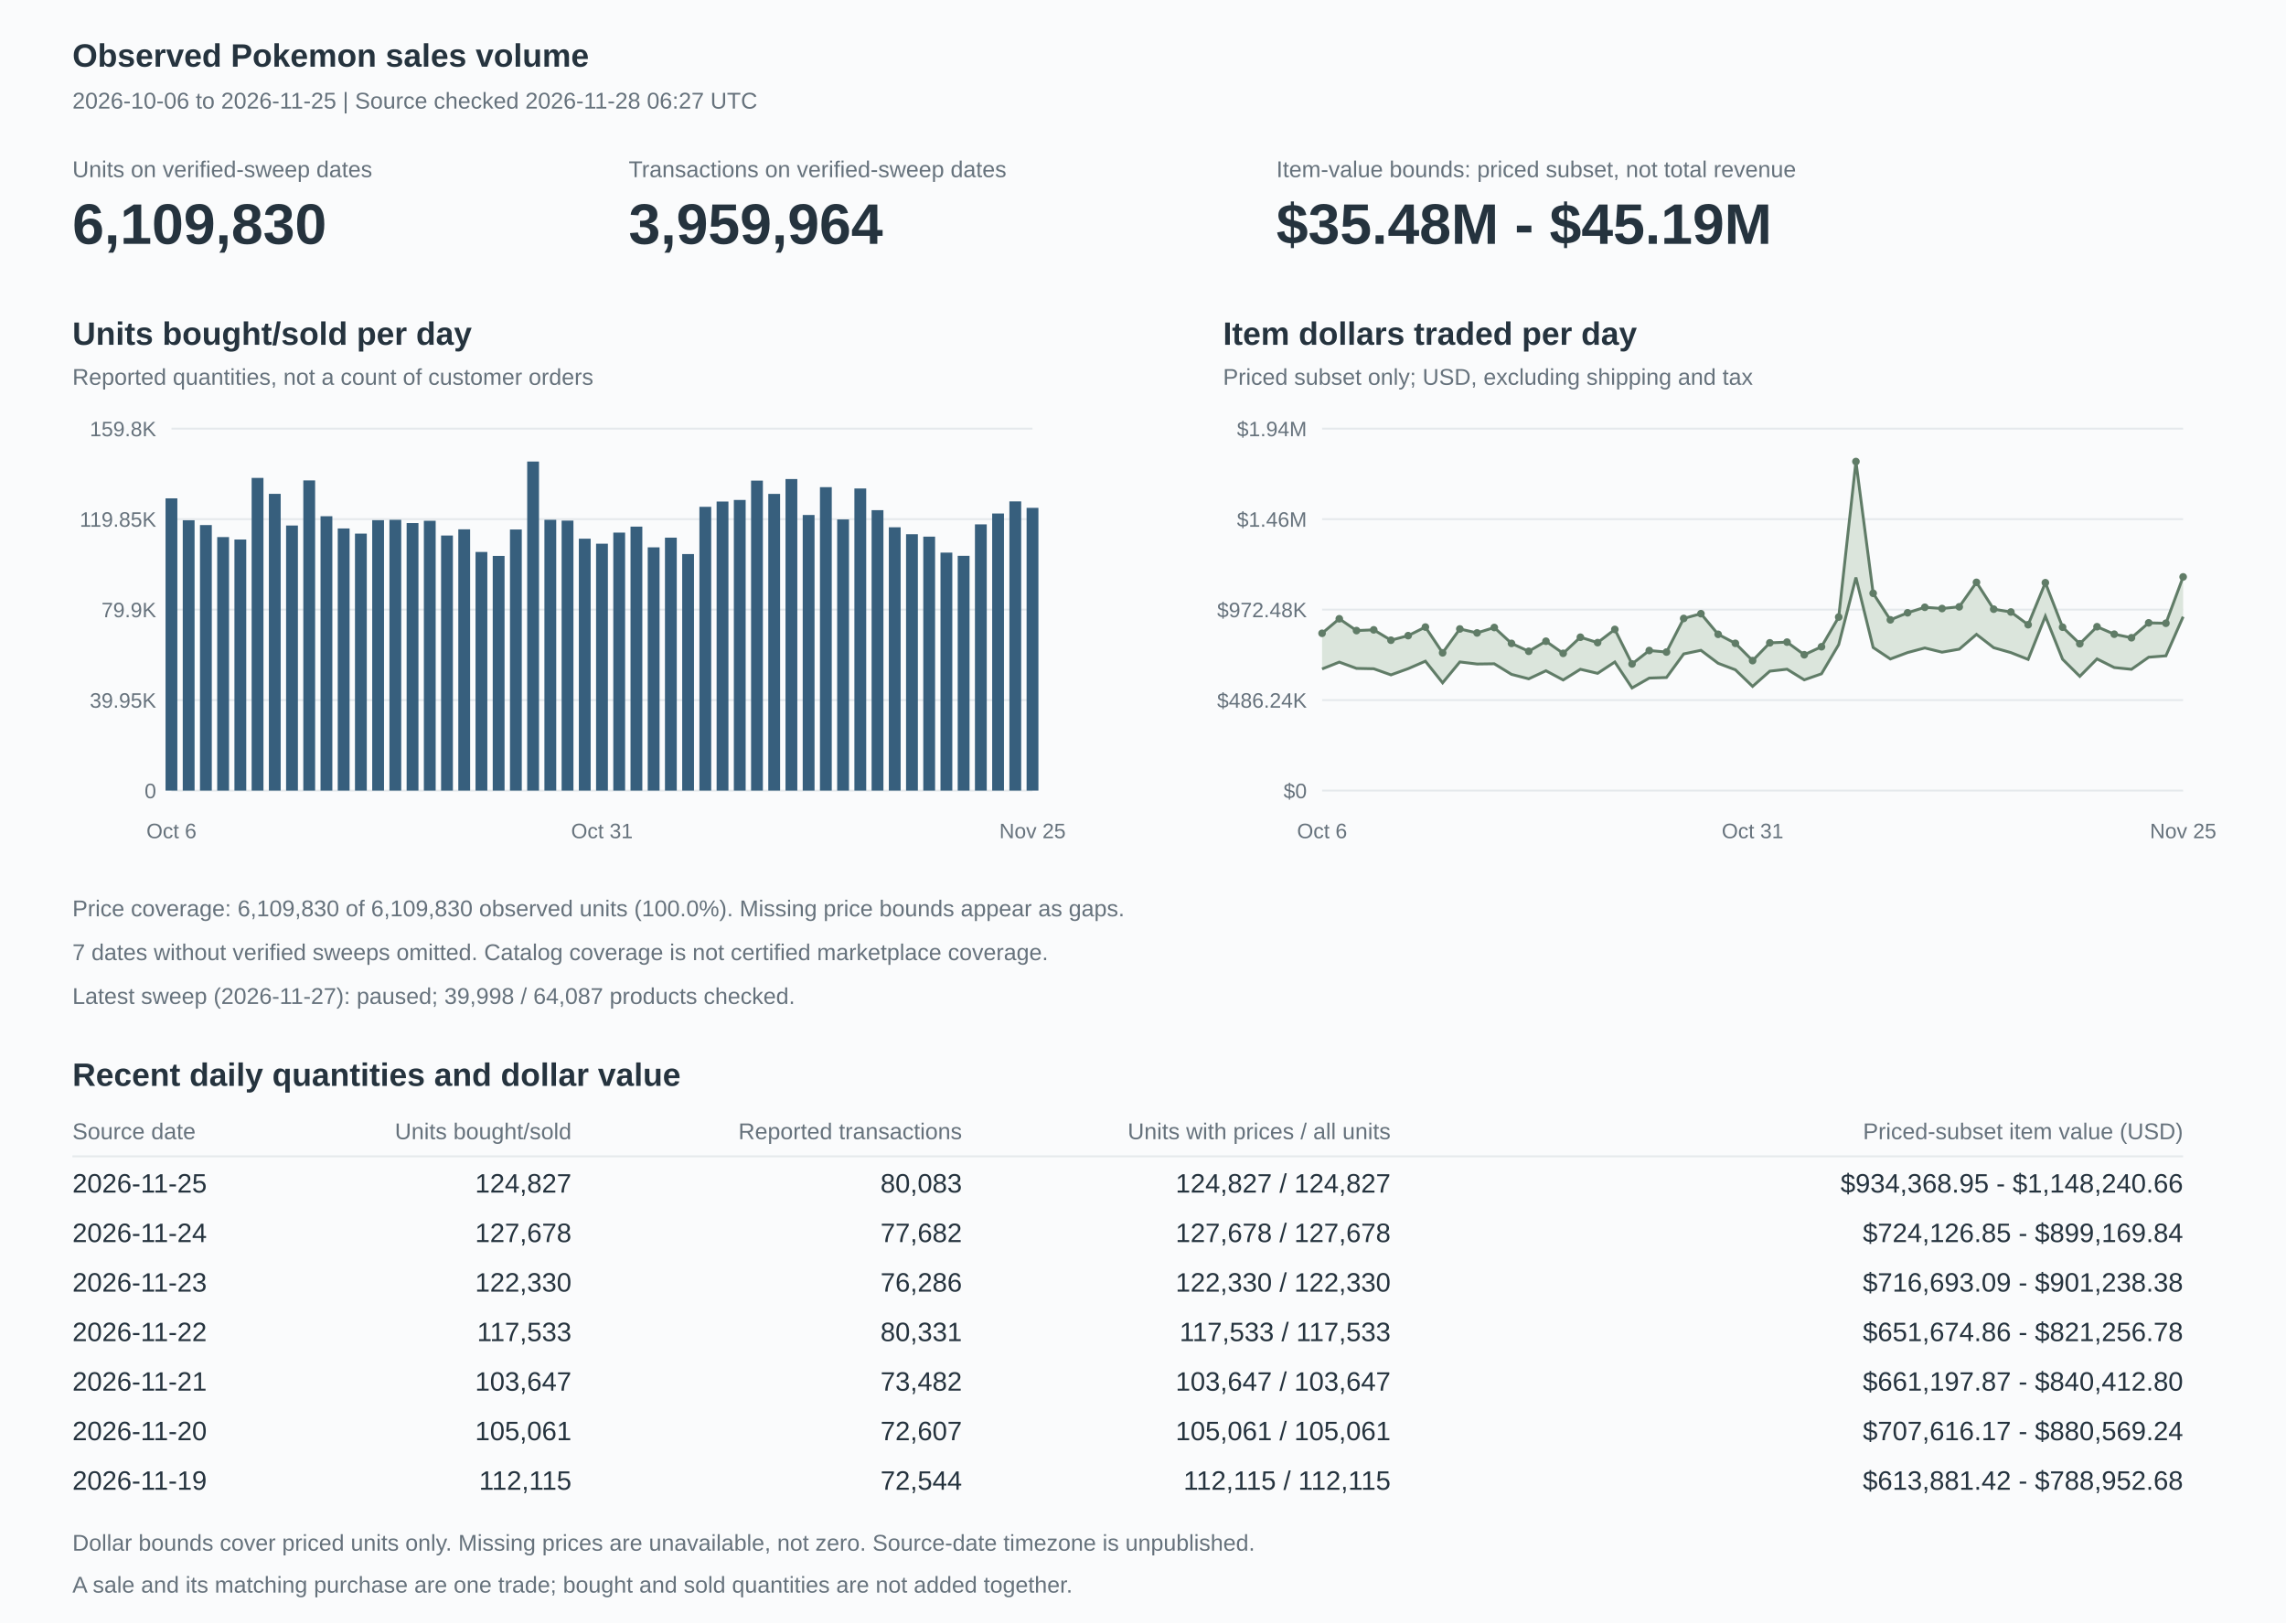
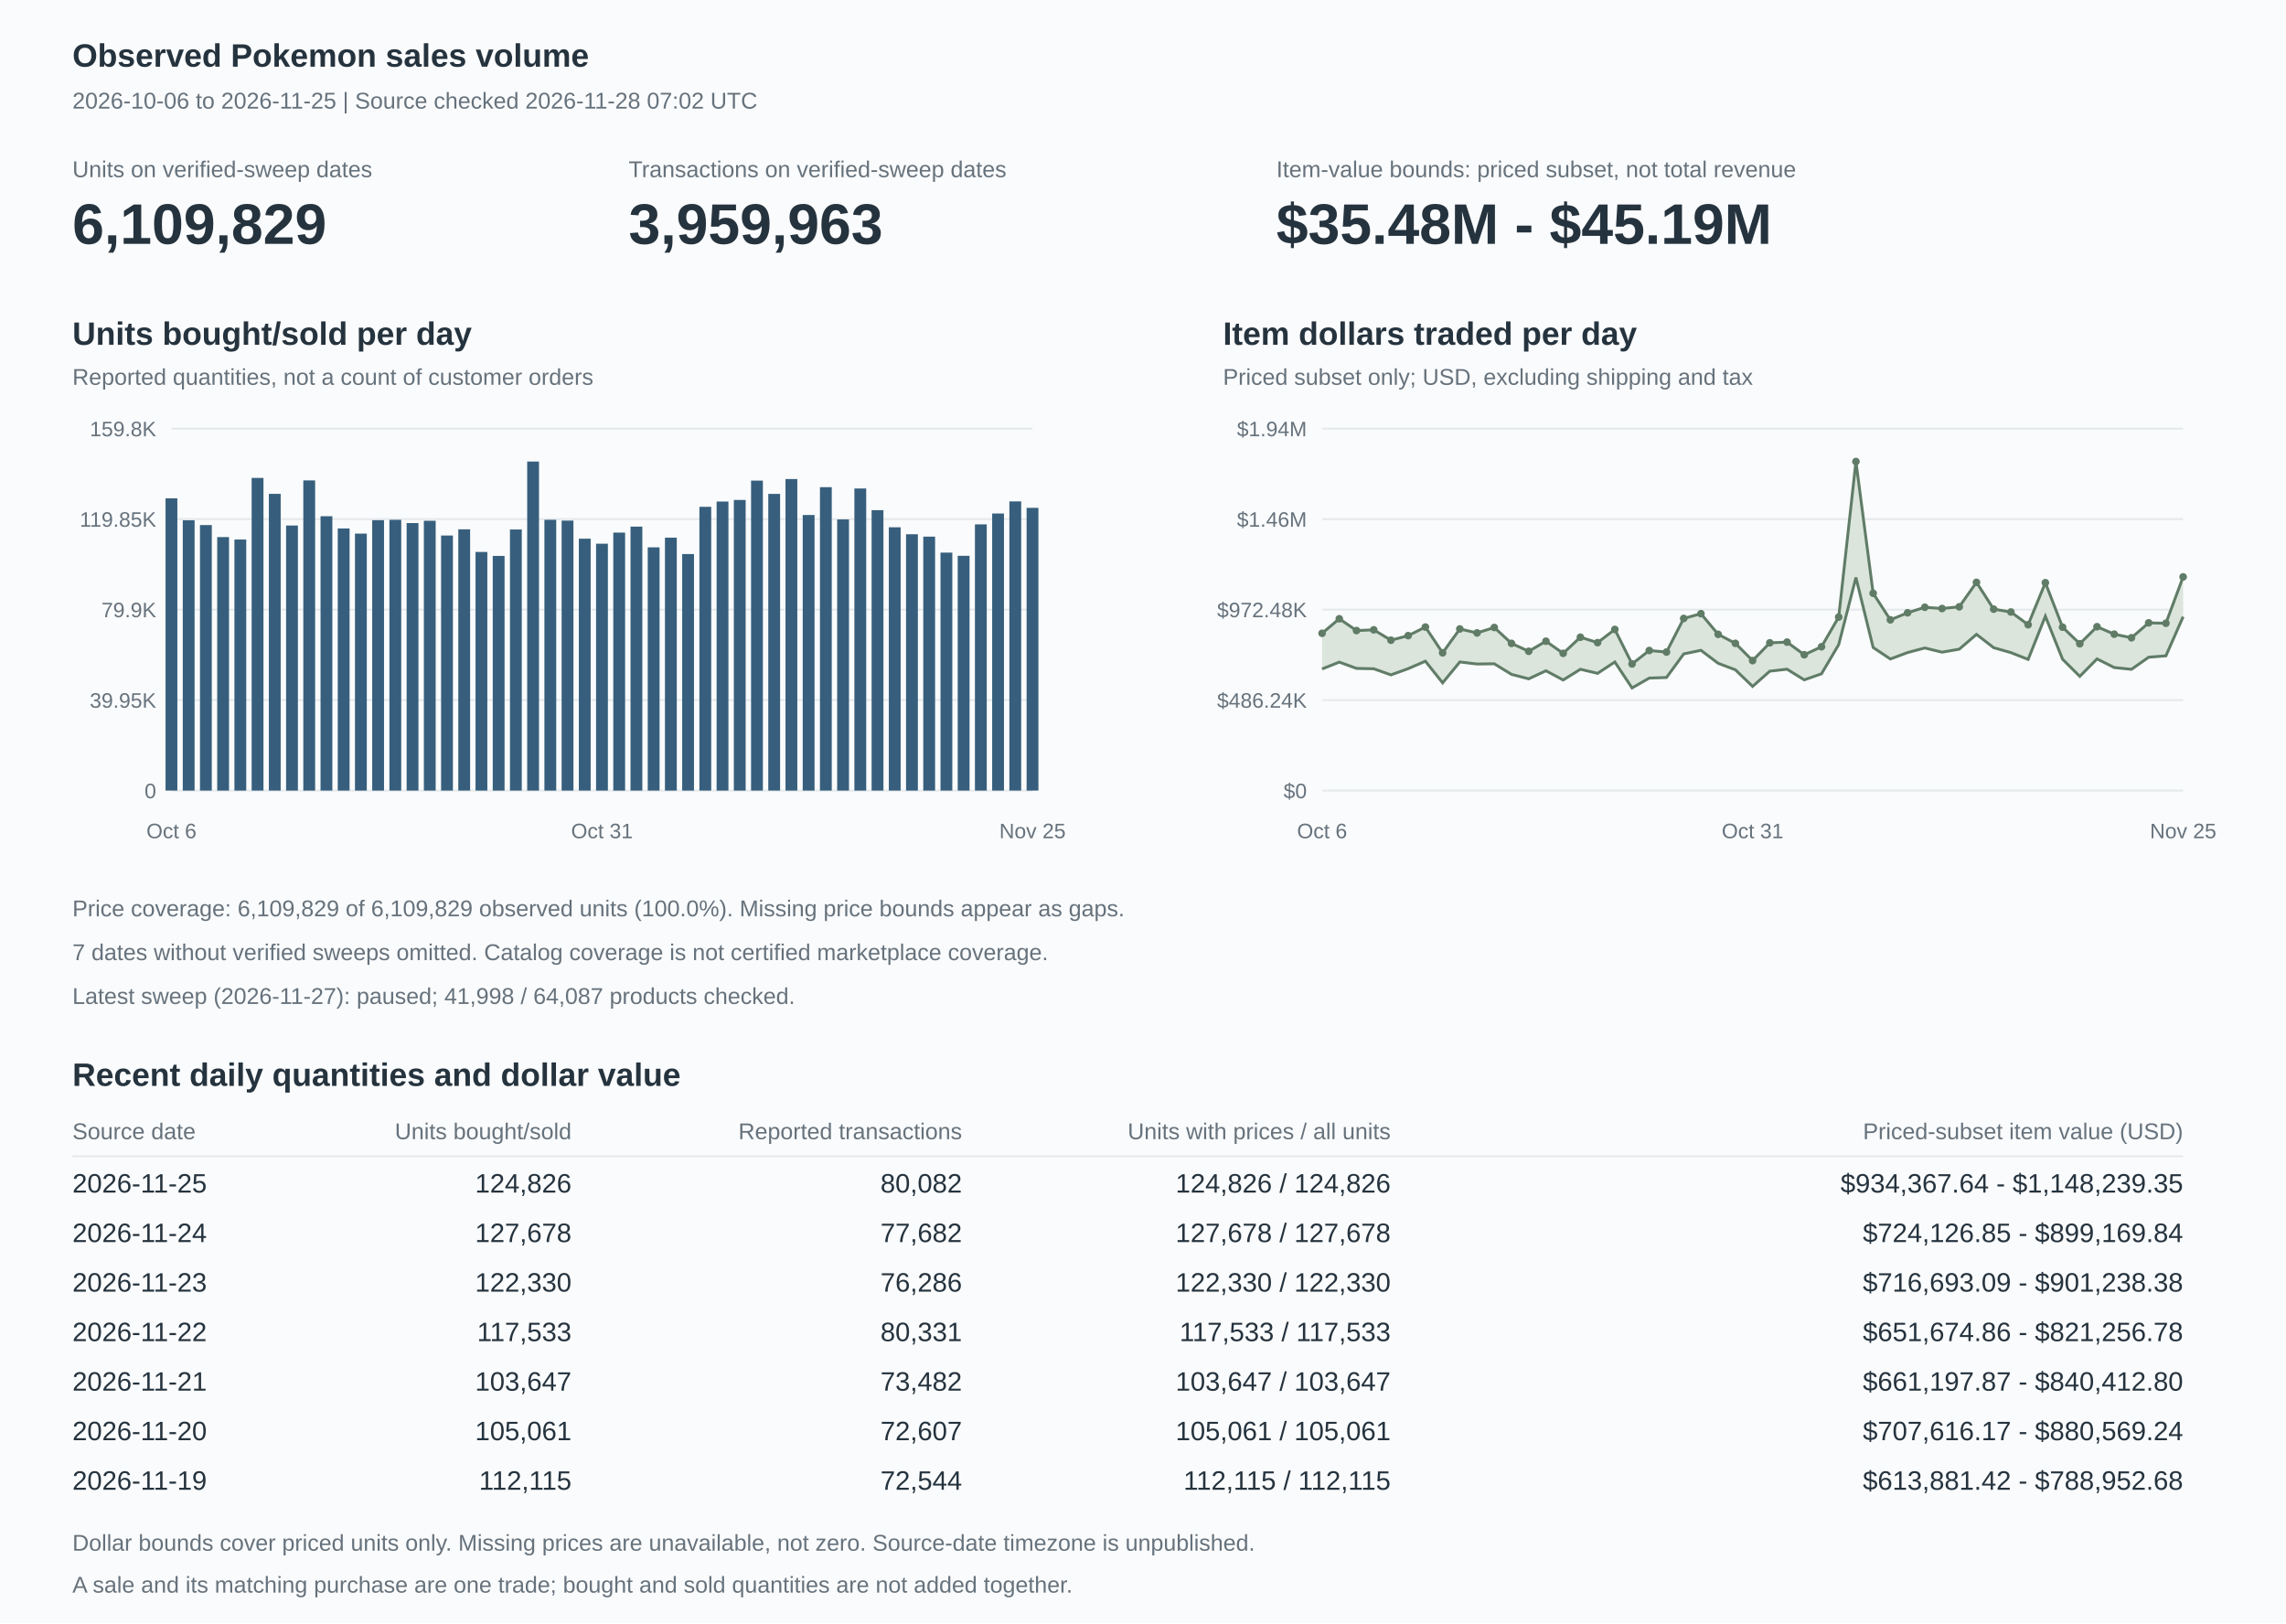
<svg xmlns="http://www.w3.org/2000/svg" width="1200" height="852" viewBox="0 0 1200 852" role="img" aria-labelledby="title description">
  <style>text{font-family:Arial,Helvetica,sans-serif;fill:#25333e;font-size:14px}.heading{font-size:17px;font-weight:600}.muted{fill:#66727c;font-size:12px}.axis{fill:#66727c;font-size:11px}.value{font-size:30px;font-weight:600}.grid{stroke:#e5e9ec;stroke-width:1}</style>
  <rect width="1200" height="852" fill="#fafbfc" />
  <text x="38" y="35" class="heading">Observed Pokemon sales volume</text>
-   <text x="38" y="57" class="muted">2026-10-06 to 2026-11-25 | Source checked 2026-11-28 06:27 UTC</text>
+   <text x="38" y="57" class="muted">2026-10-06 to 2026-11-25 | Source checked 2026-11-28 07:02 UTC</text>
  <text x="38" y="93" class="muted">Units on verified-sweep dates</text>
-   <text x="38" y="128" class="value">6,109,830</text>
+   <text x="38" y="128" class="value">6,109,829</text>
  <text x="330" y="93" class="muted">Transactions on verified-sweep dates</text>
-   <text x="330" y="128" class="value">3,959,964</text>
+   <text x="330" y="128" class="value">3,959,963</text>
  <text x="670" y="93" class="muted">Item-value bounds: priced subset, not total revenue</text>
  <text x="670" y="128" class="value">$35.48M - $45.19M</text>
  <text x="38" y="181" class="heading">Units bought/sold per day</text>
  <text x="38" y="202" class="muted">Reported quantities, not a count of customer orders</text>
  <path d="M90,415h452" class="grid" />
  <text x="82" y="419" text-anchor="end" class="axis">0</text>
  <path d="M90,367.5h452" class="grid" />
  <text x="82" y="371.5" text-anchor="end" class="axis">39.95K</text>
  <path d="M90,320h452" class="grid" />
  <text x="82" y="324" text-anchor="end" class="axis">79.9K</text>
  <path d="M90,272.5h452" class="grid" />
  <text x="82" y="276.5" text-anchor="end" class="axis">119.85K</text>
  <path d="M90,225h452" class="grid" />
  <text x="82" y="229" text-anchor="end" class="axis">159.8K</text>
  <rect x="86.898" y="261.598" width="6.204" height="153.402" fill="#375f7d" />
  <rect x="95.938" y="273.096" width="6.204" height="141.904" fill="#375f7d" />
  <rect x="104.978" y="275.622" width="6.204" height="139.378" fill="#375f7d" />
  <rect x="114.018" y="281.929" width="6.204" height="133.071" fill="#375f7d" />
  <rect x="123.058" y="283.21" width="6.204" height="131.79" fill="#375f7d" />
  <rect x="132.098" y="250.867" width="6.204" height="164.133" fill="#375f7d" />
  <rect x="141.138" y="259.233" width="6.204" height="155.767" fill="#375f7d" />
  <rect x="150.178" y="275.856" width="6.204" height="139.144" fill="#375f7d" />
  <rect x="159.218" y="252.182" width="6.204" height="162.818" fill="#375f7d" />
  <rect x="168.258" y="270.982" width="6.204" height="144.018" fill="#375f7d" />
  <rect x="177.298" y="277.402" width="6.204" height="137.598" fill="#375f7d" />
  <rect x="186.338" y="280.104" width="6.204" height="134.896" fill="#375f7d" />
  <rect x="195.378" y="273.057" width="6.204" height="141.943" fill="#375f7d" />
  <rect x="204.418" y="272.865" width="6.204" height="142.135" fill="#375f7d" />
  <rect x="213.458" y="274.575" width="6.204" height="140.425" fill="#375f7d" />
  <rect x="222.498" y="273.365" width="6.204" height="141.635" fill="#375f7d" />
  <rect x="231.538" y="281.11" width="6.204" height="133.89" fill="#375f7d" />
  <rect x="240.578" y="277.854" width="6.204" height="137.146" fill="#375f7d" />
  <rect x="249.618" y="289.74" width="6.204" height="125.26" fill="#375f7d" />
  <rect x="258.658" y="291.811" width="6.204" height="123.189" fill="#375f7d" />
  <rect x="267.698" y="277.946" width="6.204" height="137.054" fill="#375f7d" />
  <rect x="276.738" y="242.273" width="6.204" height="172.727" fill="#375f7d" />
  <rect x="285.778" y="272.851" width="6.204" height="142.149" fill="#375f7d" />
  <rect x="294.818" y="273.276" width="6.204" height="141.724" fill="#375f7d" />
  <rect x="303.858" y="282.772" width="6.204" height="132.228" fill="#375f7d" />
  <rect x="312.898" y="285.401" width="6.204" height="129.599" fill="#375f7d" />
  <rect x="321.938" y="279.575" width="6.204" height="135.425" fill="#375f7d" />
  <rect x="330.978" y="276.44" width="6.204" height="138.56" fill="#375f7d" />
  <rect x="340.018" y="287.314" width="6.204" height="127.686" fill="#375f7d" />
  <rect x="349.058" y="282.226" width="6.204" height="132.774" fill="#375f7d" />
  <rect x="358.098" y="290.839" width="6.204" height="124.161" fill="#375f7d" />
  <rect x="367.138" y="266.046" width="6.204" height="148.954" fill="#375f7d" />
  <rect x="376.178" y="263.269" width="6.204" height="151.731" fill="#375f7d" />
  <rect x="385.218" y="262.444" width="6.204" height="152.556" fill="#375f7d" />
  <rect x="394.258" y="252.286" width="6.204" height="162.714" fill="#375f7d" />
  <rect x="403.298" y="259.26" width="6.204" height="155.74" fill="#375f7d" />
  <rect x="412.338" y="251.46" width="6.204" height="163.54" fill="#375f7d" />
  <rect x="421.378" y="270.334" width="6.204" height="144.666" fill="#375f7d" />
  <rect x="430.418" y="255.724" width="6.204" height="159.276" fill="#375f7d" />
  <rect x="439.458" y="272.665" width="6.204" height="142.335" fill="#375f7d" />
  <rect x="448.498" y="256.418" width="6.204" height="158.582" fill="#375f7d" />
  <rect x="457.538" y="267.796" width="6.204" height="147.204" fill="#375f7d" />
  <rect x="466.578" y="276.782" width="6.204" height="138.218" fill="#375f7d" />
  <rect x="475.618" y="280.437" width="6.204" height="134.563" fill="#375f7d" />
  <rect x="484.658" y="281.695" width="6.204" height="133.305" fill="#375f7d" />
  <rect x="493.698" y="290.082" width="6.204" height="124.918" fill="#375f7d" />
  <rect x="502.738" y="291.764" width="6.204" height="123.236" fill="#375f7d" />
  <rect x="511.778" y="275.253" width="6.204" height="139.747" fill="#375f7d" />
  <rect x="520.818" y="269.55" width="6.204" height="145.45" fill="#375f7d" />
  <rect x="529.858" y="263.191" width="6.204" height="151.809" fill="#375f7d" />
-   <rect x="538.898" y="266.581" width="6.204" height="148.419" fill="#375f7d" />
+   <rect x="538.898" y="266.582" width="6.204" height="148.418" fill="#375f7d" />
  <text x="90" y="440" text-anchor="middle" class="axis">Oct 6</text>
  <text x="316" y="440" text-anchor="middle" class="axis">Oct 31</text>
  <text x="542" y="440" text-anchor="middle" class="axis">Nov 25</text>
  <text x="642" y="181" class="heading">Item dollars traded per day</text>
  <text x="642" y="202" class="muted">Priced subset only; USD, excluding shipping and tax</text>
  <path d="M694,415h452" class="grid" />
  <text x="686" y="419" text-anchor="end" class="axis">$0</text>
  <path d="M694,367.5h452" class="grid" />
  <text x="686" y="371.5" text-anchor="end" class="axis">$486.24K</text>
  <path d="M694,320h452" class="grid" />
  <text x="686" y="324" text-anchor="end" class="axis">$972.48K</text>
  <path d="M694,272.5h452" class="grid" />
  <text x="686" y="276.5" text-anchor="end" class="axis">$1.46M</text>
  <path d="M694,225h452" class="grid" />
  <text x="686" y="229" text-anchor="end" class="axis">$1.94M</text>
  <polygon points="694,332.438 703.04,324.814 712.08,331.008 721.12,330.623 730.16,336.065 739.2,333.665 748.24,329.158 757.28,342.687 766.32,330.159 775.36,332.245 784.4,329.396 793.44,337.73 802.48,341.884 811.52,336.592 820.56,342.96 829.6,334.491 838.64,337.335 847.68,330.402 856.72,348.519 865.76,341.469 874.8,342.28 883.84,324.642 892.88,322.14 901.92,332.977 910.96,337.705 920,346.777 929.04,337.442 938.08,337.069 947.12,343.699 956.16,339.498 965.2,323.915 974.24,242.273 983.28,311.445 992.32,325.371 1001.36,321.668 1010.4,318.775 1019.44,319.435 1028.48,318.535 1037.52,305.693 1046.56,319.769 1055.6,321.259 1064.64,327.931 1073.68,305.879 1082.72,329.229 1091.76,337.928 1100.8,328.978 1109.84,332.901 1118.88,334.773 1127.92,326.959 1136.96,327.161 1146,302.83 1146,323.723 1136.96,344.261 1127.92,344.987 1118.88,351.339 1109.84,350.408 1100.8,345.874 1091.76,355.031 1082.72,346.062 1073.68,323.479 1064.64,346.136 1055.6,342.572 1046.56,339.991 1037.52,332.999 1028.48,340.764 1019.44,342.348 1010.4,340.13 1001.36,342.542 992.32,345.925 983.28,339.891 974.24,303.162 965.2,338.369 956.16,353.699 947.12,356.869 938.08,351.283 929.04,352.308 920,360.306 910.96,351.597 901.92,348.18 892.88,341.364 883.84,343.259 874.8,355.636 865.76,355.94 856.72,361.117 847.68,347.496 838.64,353.451 829.6,351.318 820.56,356.937 811.52,352.098 802.48,356.334 793.44,353.989 784.4,348.433 775.36,348.56 766.32,347.468 757.28,358.44 748.24,347.077 739.2,350.994 730.16,354.261 721.12,351.049 712.08,350.862 703.04,347.552 694,351.168" fill="#dbe5dc" />
  <polyline points="694,351.168 703.04,347.552 712.08,350.862 721.12,351.049 730.16,354.261 739.2,350.994 748.24,347.077 757.28,358.44 766.32,347.468 775.36,348.56 784.4,348.433 793.44,353.989 802.48,356.334 811.52,352.098 820.56,356.937 829.6,351.318 838.64,353.451 847.68,347.496 856.72,361.117 865.76,355.94 874.8,355.636 883.84,343.259 892.88,341.364 901.92,348.18 910.96,351.597 920,360.306 929.04,352.308 938.08,351.283 947.12,356.869 956.16,353.699 965.2,338.369 974.24,303.162 983.28,339.891 992.32,345.925 1001.36,342.542 1010.4,340.13 1019.44,342.348 1028.48,340.764 1037.52,332.999 1046.56,339.991 1055.6,342.572 1064.64,346.136 1073.68,323.479 1082.72,346.062 1091.76,355.031 1100.8,345.874 1109.84,350.408 1118.88,351.339 1127.92,344.987 1136.96,344.261 1146,323.723" fill="none" stroke="#607c67" stroke-width="1.5" />
  <polyline points="694,332.438 703.04,324.814 712.08,331.008 721.12,330.623 730.16,336.065 739.2,333.665 748.24,329.158 757.28,342.687 766.32,330.159 775.36,332.245 784.4,329.396 793.44,337.73 802.48,341.884 811.52,336.592 820.56,342.96 829.6,334.491 838.64,337.335 847.68,330.402 856.72,348.519 865.76,341.469 874.8,342.28 883.84,324.642 892.88,322.14 901.92,332.977 910.96,337.705 920,346.777 929.04,337.442 938.08,337.069 947.12,343.699 956.16,339.498 965.2,323.915 974.24,242.273 983.28,311.445 992.32,325.371 1001.36,321.668 1010.4,318.775 1019.44,319.435 1028.48,318.535 1037.52,305.693 1046.56,319.769 1055.6,321.259 1064.64,327.931 1073.68,305.879 1082.72,329.229 1091.76,337.928 1100.8,328.978 1109.84,332.901 1118.88,334.773 1127.92,326.959 1136.96,327.161 1146,302.83" fill="none" stroke="#607c67" stroke-width="1.5" />
  <circle cx="694" cy="332.438" r="2" fill="#607c67" />
  <circle cx="703.04" cy="324.814" r="2" fill="#607c67" />
  <circle cx="712.08" cy="331.008" r="2" fill="#607c67" />
  <circle cx="721.12" cy="330.623" r="2" fill="#607c67" />
  <circle cx="730.16" cy="336.065" r="2" fill="#607c67" />
  <circle cx="739.2" cy="333.665" r="2" fill="#607c67" />
  <circle cx="748.24" cy="329.158" r="2" fill="#607c67" />
  <circle cx="757.28" cy="342.687" r="2" fill="#607c67" />
  <circle cx="766.32" cy="330.159" r="2" fill="#607c67" />
  <circle cx="775.36" cy="332.245" r="2" fill="#607c67" />
  <circle cx="784.4" cy="329.396" r="2" fill="#607c67" />
  <circle cx="793.44" cy="337.73" r="2" fill="#607c67" />
  <circle cx="802.48" cy="341.884" r="2" fill="#607c67" />
  <circle cx="811.52" cy="336.592" r="2" fill="#607c67" />
  <circle cx="820.56" cy="342.96" r="2" fill="#607c67" />
  <circle cx="829.6" cy="334.491" r="2" fill="#607c67" />
  <circle cx="838.64" cy="337.335" r="2" fill="#607c67" />
  <circle cx="847.68" cy="330.402" r="2" fill="#607c67" />
  <circle cx="856.72" cy="348.519" r="2" fill="#607c67" />
  <circle cx="865.76" cy="341.469" r="2" fill="#607c67" />
  <circle cx="874.8" cy="342.28" r="2" fill="#607c67" />
  <circle cx="883.84" cy="324.642" r="2" fill="#607c67" />
  <circle cx="892.88" cy="322.14" r="2" fill="#607c67" />
  <circle cx="901.92" cy="332.977" r="2" fill="#607c67" />
  <circle cx="910.96" cy="337.705" r="2" fill="#607c67" />
  <circle cx="920" cy="346.777" r="2" fill="#607c67" />
  <circle cx="929.04" cy="337.442" r="2" fill="#607c67" />
  <circle cx="938.08" cy="337.069" r="2" fill="#607c67" />
  <circle cx="947.12" cy="343.699" r="2" fill="#607c67" />
  <circle cx="956.16" cy="339.498" r="2" fill="#607c67" />
  <circle cx="965.2" cy="323.915" r="2" fill="#607c67" />
  <circle cx="974.24" cy="242.273" r="2" fill="#607c67" />
  <circle cx="983.28" cy="311.445" r="2" fill="#607c67" />
  <circle cx="992.32" cy="325.371" r="2" fill="#607c67" />
  <circle cx="1001.36" cy="321.668" r="2" fill="#607c67" />
  <circle cx="1010.4" cy="318.775" r="2" fill="#607c67" />
  <circle cx="1019.44" cy="319.435" r="2" fill="#607c67" />
  <circle cx="1028.48" cy="318.535" r="2" fill="#607c67" />
  <circle cx="1037.52" cy="305.693" r="2" fill="#607c67" />
  <circle cx="1046.56" cy="319.769" r="2" fill="#607c67" />
  <circle cx="1055.6" cy="321.259" r="2" fill="#607c67" />
  <circle cx="1064.64" cy="327.931" r="2" fill="#607c67" />
  <circle cx="1073.68" cy="305.879" r="2" fill="#607c67" />
  <circle cx="1082.72" cy="329.229" r="2" fill="#607c67" />
  <circle cx="1091.76" cy="337.928" r="2" fill="#607c67" />
  <circle cx="1100.8" cy="328.978" r="2" fill="#607c67" />
  <circle cx="1109.84" cy="332.901" r="2" fill="#607c67" />
  <circle cx="1118.88" cy="334.773" r="2" fill="#607c67" />
  <circle cx="1127.92" cy="326.959" r="2" fill="#607c67" />
  <circle cx="1136.96" cy="327.161" r="2" fill="#607c67" />
  <circle cx="1146" cy="302.83" r="2" fill="#607c67" />
  <text x="694" y="440" text-anchor="middle" class="axis">Oct 6</text>
  <text x="920" y="440" text-anchor="middle" class="axis">Oct 31</text>
  <text x="1146" y="440" text-anchor="middle" class="axis">Nov 25</text>
-   <text x="38" y="481" class="muted">Price coverage: 6,109,830 of 6,109,830 observed units (100.0%). Missing price bounds appear as gaps.</text>
+   <text x="38" y="481" class="muted">Price coverage: 6,109,829 of 6,109,829 observed units (100.0%). Missing price bounds appear as gaps.</text>
  <text x="38" y="504" class="muted">7 dates without verified sweeps omitted. Catalog coverage is not certified marketplace coverage.</text>
-   <text x="38" y="527" class="muted">Latest sweep (2026-11-27): paused; 39,998 / 64,087 products checked.</text>
+   <text x="38" y="527" class="muted">Latest sweep (2026-11-27): paused; 41,998 / 64,087 products checked.</text>
  <text x="38" y="570" class="heading">Recent daily quantities and dollar value</text>
  <text x="38" y="598" class="muted">Source date</text>
  <text x="300" y="598" text-anchor="end" class="muted">Units bought/sold</text>
  <text x="505" y="598" text-anchor="end" class="muted">Reported transactions</text>
  <text x="730" y="598" text-anchor="end" class="muted">Units with prices / all units</text>
  <text x="1146" y="598" text-anchor="end" class="muted">Priced-subset item value (USD)</text>
  <path d="M38,607h1108" class="grid" />
  <text x="38" y="626">2026-11-25</text>
-   <text x="300" y="626" text-anchor="end">124,827</text>
-   <text x="505" y="626" text-anchor="end">80,083</text>
-   <text x="730" y="626" text-anchor="end">124,827 / 124,827</text>
-   <text x="1146" y="626" text-anchor="end">$934,368.95 - $1,148,240.66</text>
+   <text x="300" y="626" text-anchor="end">124,826</text>
+   <text x="505" y="626" text-anchor="end">80,082</text>
+   <text x="730" y="626" text-anchor="end">124,826 / 124,826</text>
+   <text x="1146" y="626" text-anchor="end">$934,367.64 - $1,148,239.35</text>
  <text x="38" y="652">2026-11-24</text>
  <text x="300" y="652" text-anchor="end">127,678</text>
  <text x="505" y="652" text-anchor="end">77,682</text>
  <text x="730" y="652" text-anchor="end">127,678 / 127,678</text>
  <text x="1146" y="652" text-anchor="end">$724,126.85 - $899,169.84</text>
  <text x="38" y="678">2026-11-23</text>
  <text x="300" y="678" text-anchor="end">122,330</text>
  <text x="505" y="678" text-anchor="end">76,286</text>
  <text x="730" y="678" text-anchor="end">122,330 / 122,330</text>
  <text x="1146" y="678" text-anchor="end">$716,693.09 - $901,238.38</text>
  <text x="38" y="704">2026-11-22</text>
  <text x="300" y="704" text-anchor="end">117,533</text>
  <text x="505" y="704" text-anchor="end">80,331</text>
  <text x="730" y="704" text-anchor="end">117,533 / 117,533</text>
  <text x="1146" y="704" text-anchor="end">$651,674.86 - $821,256.78</text>
  <text x="38" y="730">2026-11-21</text>
  <text x="300" y="730" text-anchor="end">103,647</text>
  <text x="505" y="730" text-anchor="end">73,482</text>
  <text x="730" y="730" text-anchor="end">103,647 / 103,647</text>
  <text x="1146" y="730" text-anchor="end">$661,197.87 - $840,412.80</text>
  <text x="38" y="756">2026-11-20</text>
  <text x="300" y="756" text-anchor="end">105,061</text>
  <text x="505" y="756" text-anchor="end">72,607</text>
  <text x="730" y="756" text-anchor="end">105,061 / 105,061</text>
  <text x="1146" y="756" text-anchor="end">$707,616.17 - $880,569.24</text>
  <text x="38" y="782">2026-11-19</text>
  <text x="300" y="782" text-anchor="end">112,115</text>
  <text x="505" y="782" text-anchor="end">72,544</text>
  <text x="730" y="782" text-anchor="end">112,115 / 112,115</text>
  <text x="1146" y="782" text-anchor="end">$613,881.42 - $788,952.68</text>
  <text x="38" y="814" class="muted">Dollar bounds cover priced units only. Missing prices are unavailable, not zero. Source-date timezone is unpublished.</text>
  <text x="38" y="836" class="muted">A sale and its matching purchase are one trade; bought and sold quantities are not added together.</text>
</svg>
